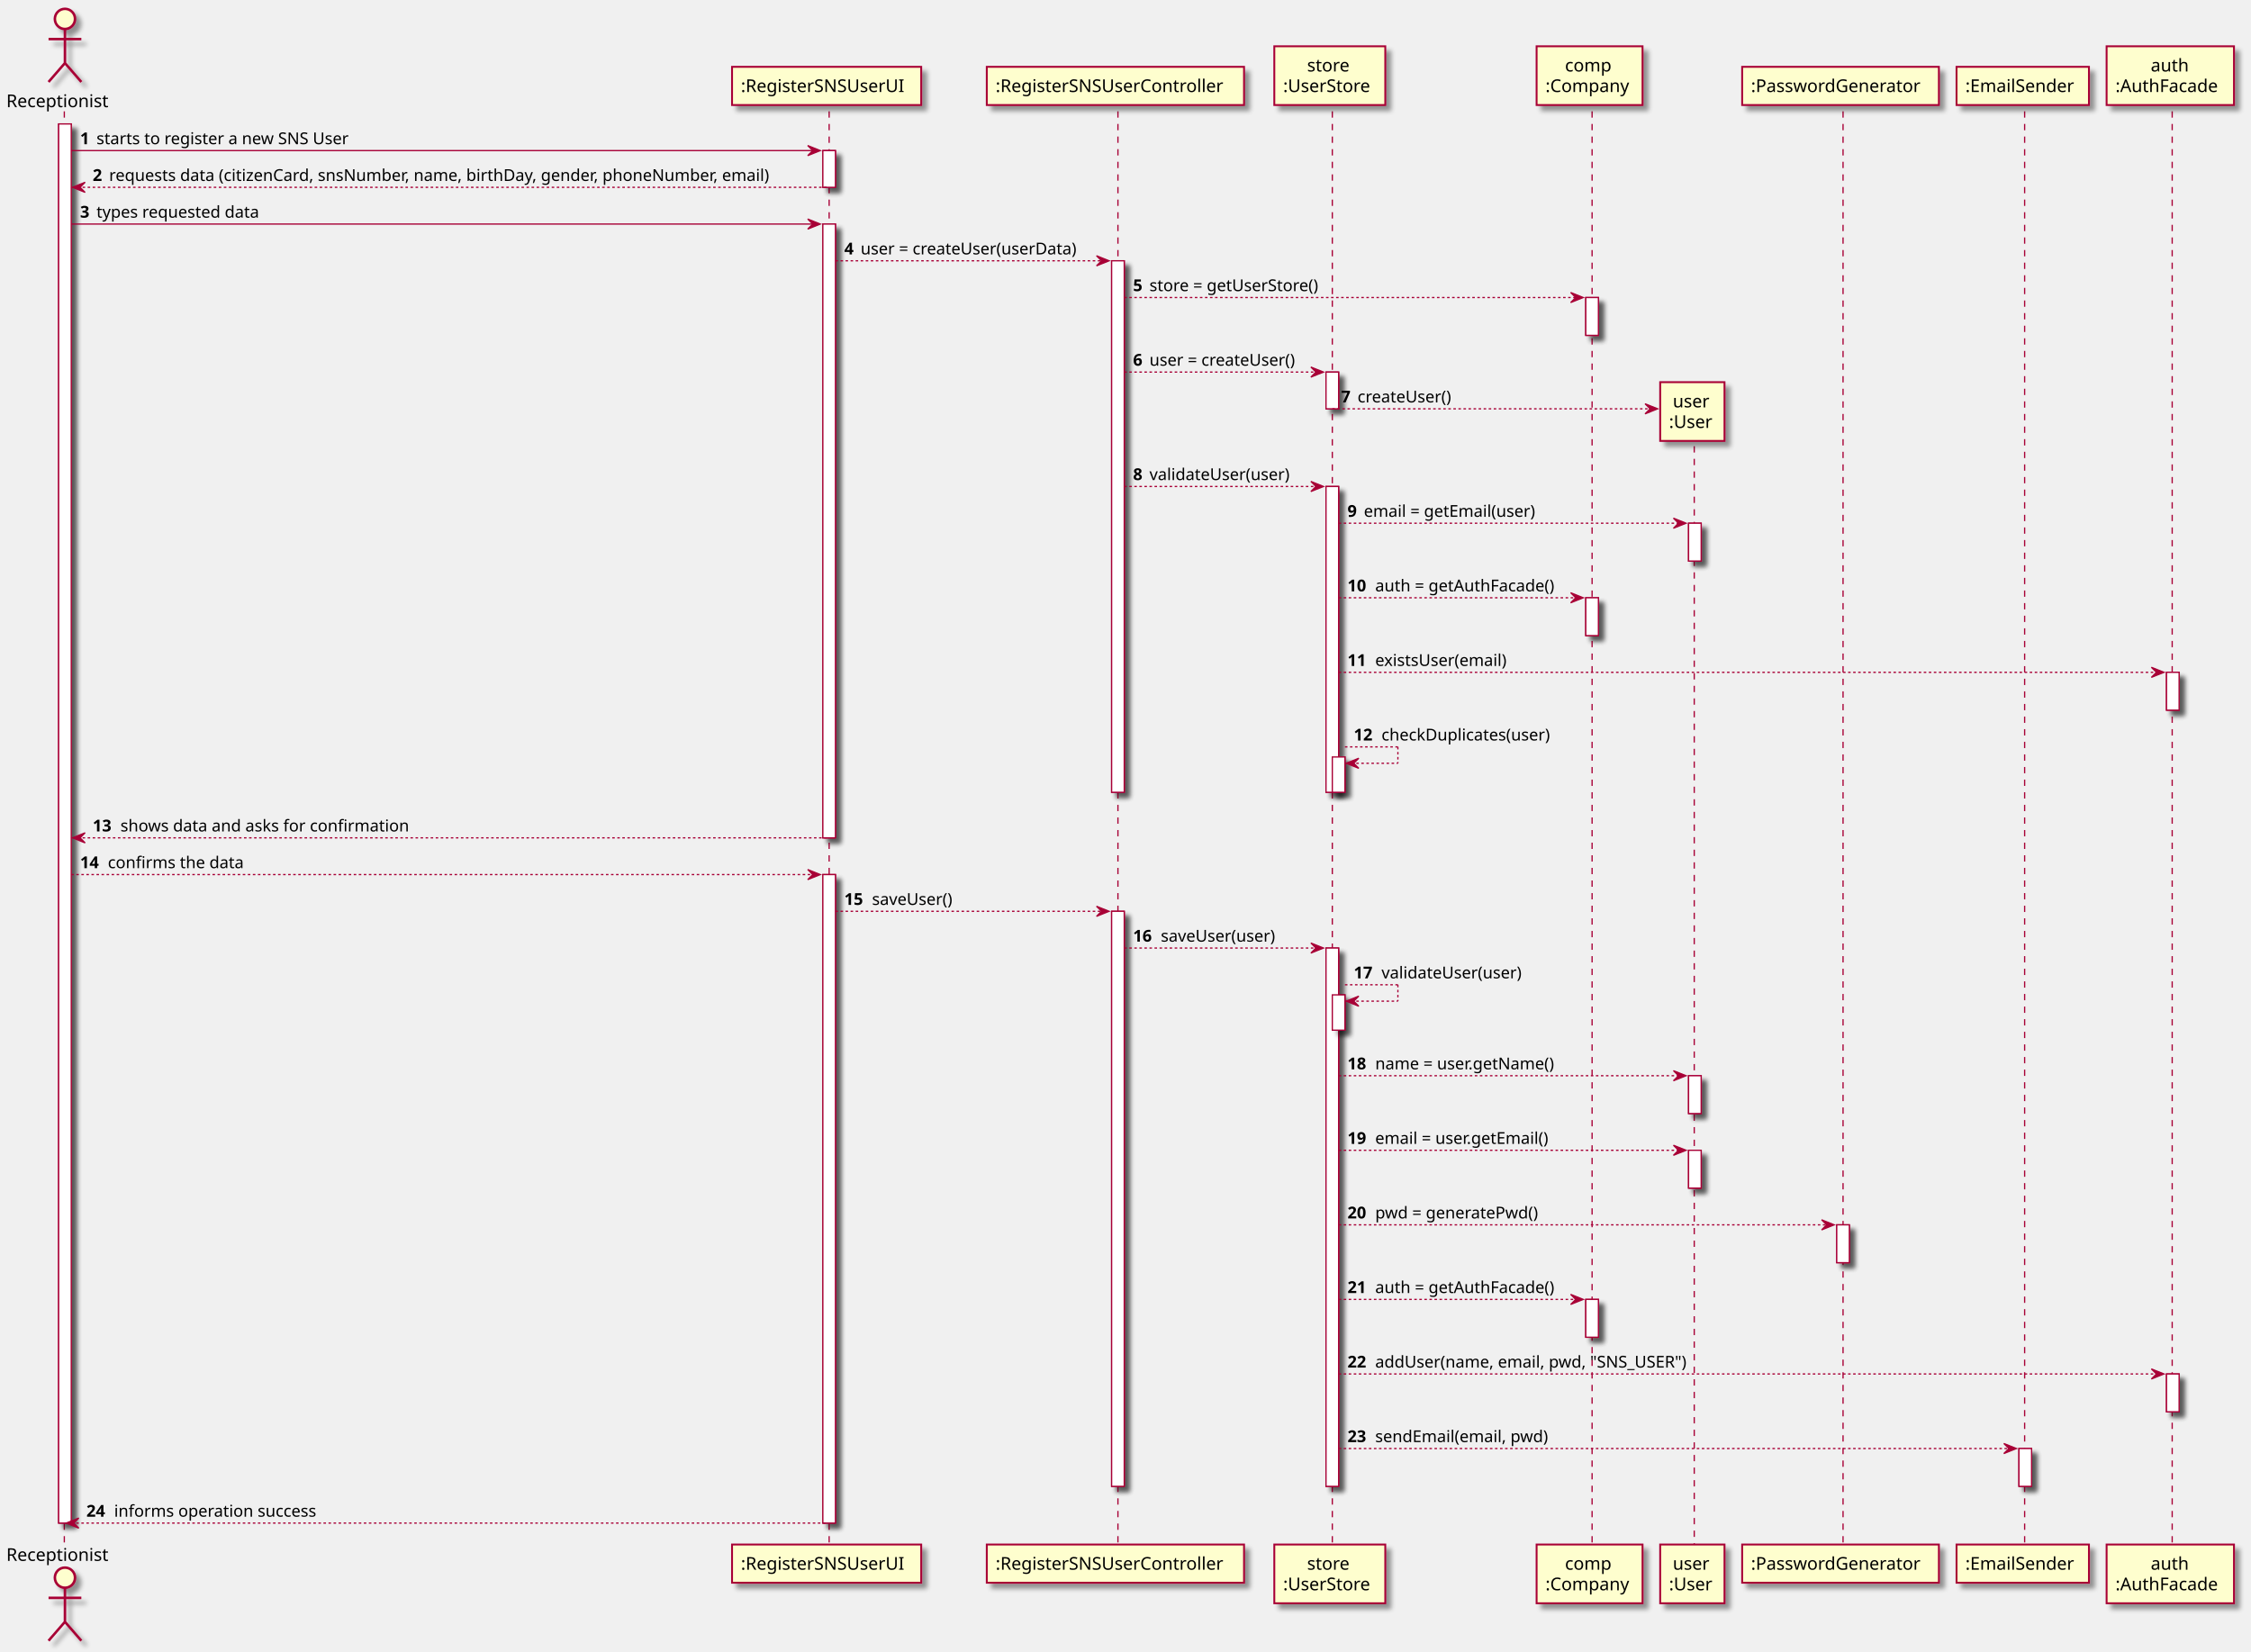
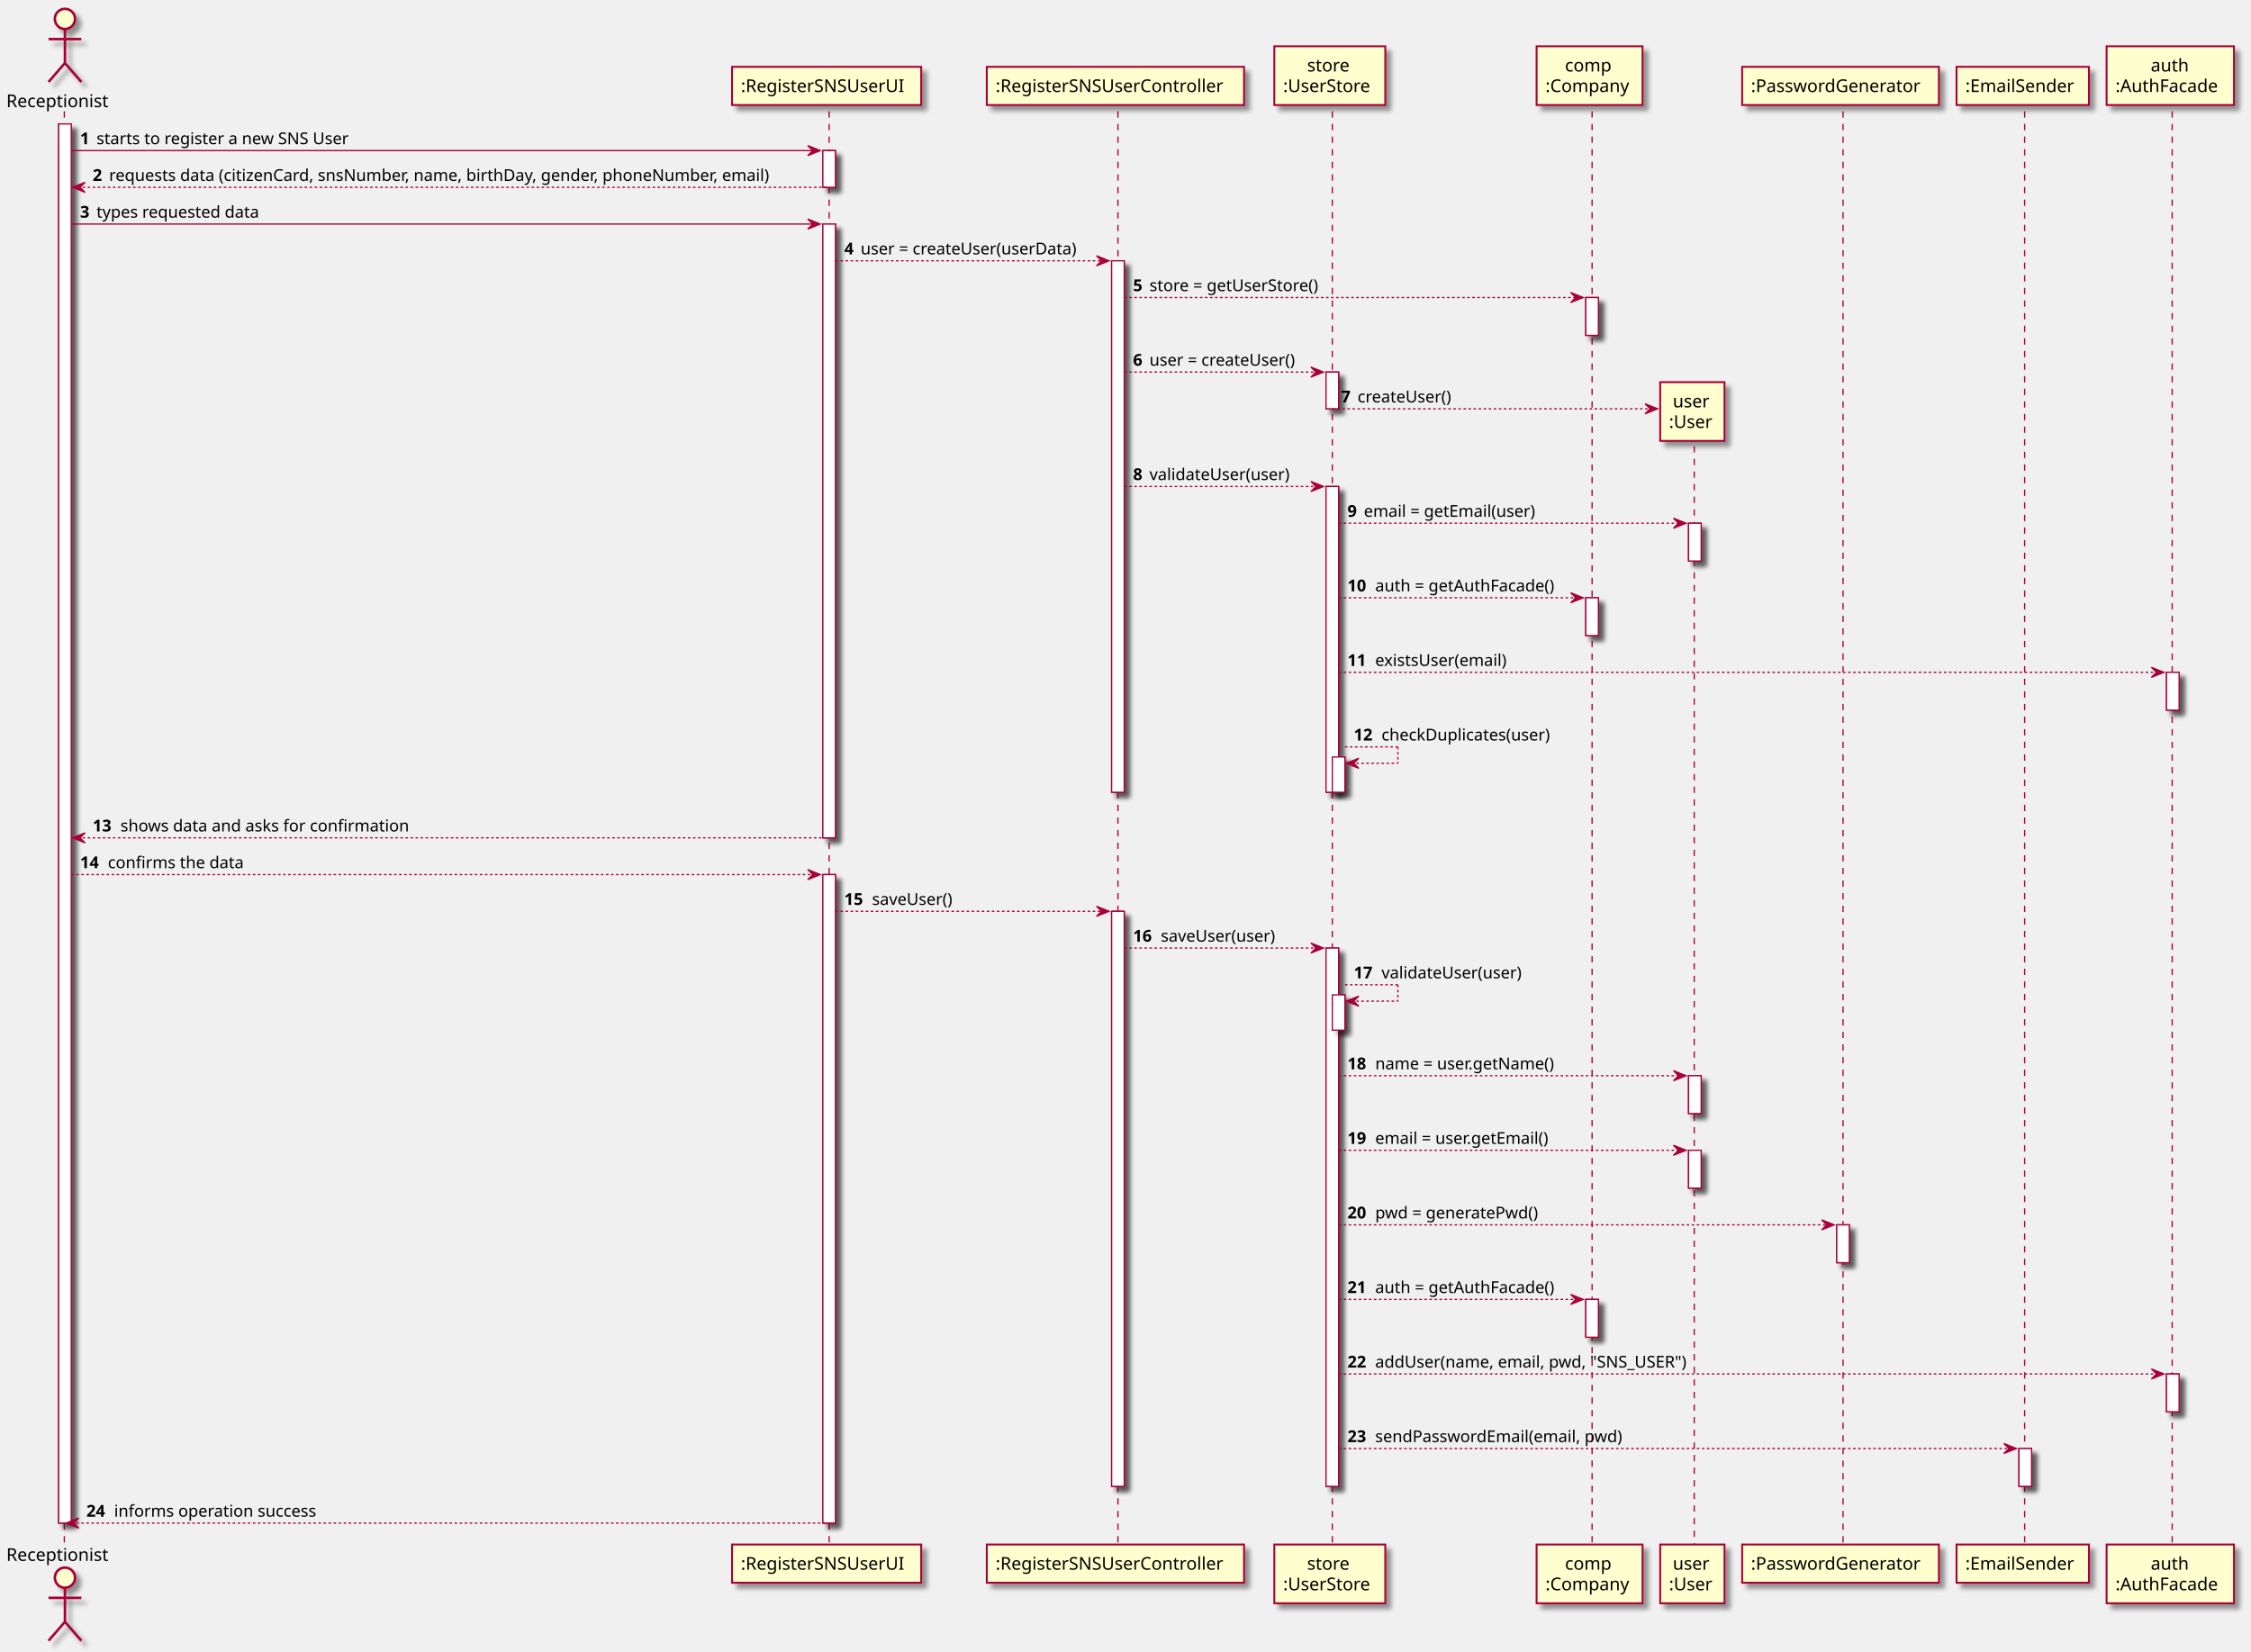
<svg xmlns="http://www.w3.org/2000/svg" contentScriptType="application/ecmascript" contentStyleType="text/css" height="1310px" preserveAspectRatio="none" style="width:1785px;height:1310px;background:#FFFFFF;" version="1.1" viewBox="0 0 1785 1310" width="1785px" zoomAndPan="magnify">
  <defs>
-     <filter height="300%" id="fyhaasqiwu8jb" width="300%" x="-1" y="-1">
+     <filter height="300%" id="f1fxwx29yaj60i" width="300%" x="-1" y="-1">
      <feGaussianBlur result="blurOut" stdDeviation="2.0" />
      <feColorMatrix in="blurOut" result="blurOut2" type="matrix" values="0 0 0 0 0 0 0 0 0 0 0 0 0 0 0 0 0 0 .4 0" />
      <feOffset dx="4.0" dy="4.0" in="blurOut2" result="blurOut3" />
      <feBlend in="SourceGraphic" in2="blurOut3" mode="normal" />
    </filter>
  </defs>
  <g>
-     <rect fill="#FFFFFF" filter="url(#fyhaasqiwu8jb)" height="1109.648" style="stroke:#A80036;stroke-width:1.0;" width="10" x="46.5" y="98.297" />
-     <rect fill="#FFFFFF" filter="url(#fyhaasqiwu8jb)" height="29.133" style="stroke:#A80036;stroke-width:1.0;" width="10" x="652.5" y="119.43" />
-     <rect fill="#FFFFFF" filter="url(#fyhaasqiwu8jb)" height="486.789" style="stroke:#A80036;stroke-width:1.0;" width="10" x="652.5" y="177.695" />
-     <rect fill="#FFFFFF" filter="url(#fyhaasqiwu8jb)" height="514.328" style="stroke:#A80036;stroke-width:1.0;" width="10" x="652.5" y="693.617" />
-     <rect fill="#FFFFFF" filter="url(#fyhaasqiwu8jb)" height="421.523" style="stroke:#A80036;stroke-width:1.0;" width="10" x="881.5" y="206.828" />
-     <rect fill="#FFFFFF" filter="url(#fyhaasqiwu8jb)" height="456.062" style="stroke:#A80036;stroke-width:1.0;" width="10" x="881.5" y="722.75" />
-     <rect fill="#FFFFFF" filter="url(#fyhaasqiwu8jb)" height="29.133" style="stroke:#A80036;stroke-width:1.0;" width="10" x="1051.5" y="295.094" />
-     <rect fill="#FFFFFF" filter="url(#fyhaasqiwu8jb)" height="242.531" style="stroke:#A80036;stroke-width:1.0;" width="10" x="1051.5" y="385.82" />
-     <rect fill="#FFFFFF" filter="url(#fyhaasqiwu8jb)" height="28" style="stroke:#A80036;stroke-width:1.0;" width="10" x="1056.5" y="600.352" />
-     <rect fill="#FFFFFF" filter="url(#fyhaasqiwu8jb)" height="426.93" style="stroke:#A80036;stroke-width:1.0;" width="10" x="1051.5" y="751.883" />
-     <rect fill="#FFFFFF" filter="url(#fyhaasqiwu8jb)" height="28" style="stroke:#A80036;stroke-width:1.0;" width="10" x="1056.5" y="789.016" />
-     <rect fill="#FFFFFF" filter="url(#fyhaasqiwu8jb)" height="30" style="stroke:#A80036;stroke-width:1.0;" width="10" x="1257.5" y="235.961" />
-     <rect fill="#FFFFFF" filter="url(#fyhaasqiwu8jb)" height="30" style="stroke:#A80036;stroke-width:1.0;" width="10" x="1257.5" y="474.086" />
-     <rect fill="#FFFFFF" filter="url(#fyhaasqiwu8jb)" height="30" style="stroke:#A80036;stroke-width:1.0;" width="10" x="1257.5" y="1030.547" />
-     <rect fill="#FFFFFF" filter="url(#fyhaasqiwu8jb)" height="30" style="stroke:#A80036;stroke-width:1.0;" width="10" x="1339" y="414.953" />
-     <rect fill="#FFFFFF" filter="url(#fyhaasqiwu8jb)" height="30" style="stroke:#A80036;stroke-width:1.0;" width="10" x="1339" y="853.148" />
-     <rect fill="#FFFFFF" filter="url(#fyhaasqiwu8jb)" height="30" style="stroke:#A80036;stroke-width:1.0;" width="10" x="1339" y="912.281" />
-     <rect fill="#FFFFFF" filter="url(#fyhaasqiwu8jb)" height="30" style="stroke:#A80036;stroke-width:1.0;" width="10" x="1456.5" y="971.414" />
-     <rect fill="#FFFFFF" filter="url(#fyhaasqiwu8jb)" height="30" style="stroke:#A80036;stroke-width:1.0;" width="10" x="1601" y="1148.812" />
-     <rect fill="#FFFFFF" filter="url(#fyhaasqiwu8jb)" height="30" style="stroke:#A80036;stroke-width:1.0;" width="10" x="1718" y="533.219" />
-     <rect fill="#FFFFFF" filter="url(#fyhaasqiwu8jb)" height="30" style="stroke:#A80036;stroke-width:1.0;" width="10" x="1718" y="1089.68" />
+     <rect fill="#FFFFFF" filter="url(#f1fxwx29yaj60i)" height="1109.648" style="stroke:#A80036;stroke-width:1.0;" width="10" x="46.5" y="98.297" />
+     <rect fill="#FFFFFF" filter="url(#f1fxwx29yaj60i)" height="29.133" style="stroke:#A80036;stroke-width:1.0;" width="10" x="652.5" y="119.43" />
+     <rect fill="#FFFFFF" filter="url(#f1fxwx29yaj60i)" height="486.789" style="stroke:#A80036;stroke-width:1.0;" width="10" x="652.5" y="177.695" />
+     <rect fill="#FFFFFF" filter="url(#f1fxwx29yaj60i)" height="514.328" style="stroke:#A80036;stroke-width:1.0;" width="10" x="652.5" y="693.617" />
+     <rect fill="#FFFFFF" filter="url(#f1fxwx29yaj60i)" height="421.523" style="stroke:#A80036;stroke-width:1.0;" width="10" x="881.5" y="206.828" />
+     <rect fill="#FFFFFF" filter="url(#f1fxwx29yaj60i)" height="456.062" style="stroke:#A80036;stroke-width:1.0;" width="10" x="881.5" y="722.75" />
+     <rect fill="#FFFFFF" filter="url(#f1fxwx29yaj60i)" height="29.133" style="stroke:#A80036;stroke-width:1.0;" width="10" x="1051.5" y="295.094" />
+     <rect fill="#FFFFFF" filter="url(#f1fxwx29yaj60i)" height="242.531" style="stroke:#A80036;stroke-width:1.0;" width="10" x="1051.5" y="385.82" />
+     <rect fill="#FFFFFF" filter="url(#f1fxwx29yaj60i)" height="28" style="stroke:#A80036;stroke-width:1.0;" width="10" x="1056.5" y="600.352" />
+     <rect fill="#FFFFFF" filter="url(#f1fxwx29yaj60i)" height="426.93" style="stroke:#A80036;stroke-width:1.0;" width="10" x="1051.5" y="751.883" />
+     <rect fill="#FFFFFF" filter="url(#f1fxwx29yaj60i)" height="28" style="stroke:#A80036;stroke-width:1.0;" width="10" x="1056.5" y="789.016" />
+     <rect fill="#FFFFFF" filter="url(#f1fxwx29yaj60i)" height="30" style="stroke:#A80036;stroke-width:1.0;" width="10" x="1257.5" y="235.961" />
+     <rect fill="#FFFFFF" filter="url(#f1fxwx29yaj60i)" height="30" style="stroke:#A80036;stroke-width:1.0;" width="10" x="1257.5" y="474.086" />
+     <rect fill="#FFFFFF" filter="url(#f1fxwx29yaj60i)" height="30" style="stroke:#A80036;stroke-width:1.0;" width="10" x="1257.5" y="1030.547" />
+     <rect fill="#FFFFFF" filter="url(#f1fxwx29yaj60i)" height="30" style="stroke:#A80036;stroke-width:1.0;" width="10" x="1339" y="414.953" />
+     <rect fill="#FFFFFF" filter="url(#f1fxwx29yaj60i)" height="30" style="stroke:#A80036;stroke-width:1.0;" width="10" x="1339" y="853.148" />
+     <rect fill="#FFFFFF" filter="url(#f1fxwx29yaj60i)" height="30" style="stroke:#A80036;stroke-width:1.0;" width="10" x="1339" y="912.281" />
+     <rect fill="#FFFFFF" filter="url(#f1fxwx29yaj60i)" height="30" style="stroke:#A80036;stroke-width:1.0;" width="10" x="1456.5" y="971.414" />
+     <rect fill="#FFFFFF" filter="url(#f1fxwx29yaj60i)" height="30" style="stroke:#A80036;stroke-width:1.0;" width="10" x="1601" y="1148.812" />
+     <rect fill="#FFFFFF" filter="url(#f1fxwx29yaj60i)" height="30" style="stroke:#A80036;stroke-width:1.0;" width="10" x="1718" y="533.219" />
+     <rect fill="#FFFFFF" filter="url(#f1fxwx29yaj60i)" height="30" style="stroke:#A80036;stroke-width:1.0;" width="10" x="1718" y="1089.68" />
    <line style="stroke:#A80036;stroke-width:1.0;stroke-dasharray:5.0,5.0;" x1="51" x2="51" y1="88.297" y2="1225.945" />
    <line style="stroke:#A80036;stroke-width:1.0;stroke-dasharray:5.0,5.0;" x1="657.5" x2="657.5" y1="88.297" y2="1225.945" />
    <line style="stroke:#A80036;stroke-width:1.0;stroke-dasharray:5.0,5.0;" x1="886.5" x2="886.5" y1="88.297" y2="1225.945" />
    <line style="stroke:#A80036;stroke-width:1.0;stroke-dasharray:5.0,5.0;" x1="1056.5" x2="1056.5" y1="88.297" y2="1225.945" />
    <line style="stroke:#A80036;stroke-width:1.0;stroke-dasharray:5.0,5.0;" x1="1262.5" x2="1262.5" y1="88.297" y2="1225.945" />
    <line style="stroke:#A80036;stroke-width:1.0;stroke-dasharray:5.0,5.0;" x1="1343.5" x2="1343.5" y1="343.891" y2="1225.945" />
    <line style="stroke:#A80036;stroke-width:1.0;stroke-dasharray:5.0,5.0;" x1="1461.5" x2="1461.5" y1="88.297" y2="1225.945" />
    <line style="stroke:#A80036;stroke-width:1.0;stroke-dasharray:5.0,5.0;" x1="1605.5" x2="1605.5" y1="88.297" y2="1225.945" />
    <line style="stroke:#A80036;stroke-width:1.0;stroke-dasharray:5.0,5.0;" x1="1722.5" x2="1722.5" y1="88.297" y2="1225.945" />
    <text fill="#000000" font-family="sans-serif" font-size="14" lengthAdjust="spacing" textLength="87" x="5" y="84.995">Receptionist</text>
-     <ellipse cx="51.5" cy="15" fill="#FEFECE" filter="url(#fyhaasqiwu8jb)" rx="8" ry="8" style="stroke:#A80036;stroke-width:2.0;" />
-     <path d="M51.5,23 L51.5,50 M38.5,31 L64.5,31 M51.5,50 L38.5,65 M51.5,50 L64.5,65 " fill="none" filter="url(#fyhaasqiwu8jb)" style="stroke:#A80036;stroke-width:2.0;" />
+     <ellipse cx="51.5" cy="15" fill="#FEFECE" filter="url(#f1fxwx29yaj60i)" rx="8" ry="8" style="stroke:#A80036;stroke-width:2.0;" />
+     <path d="M51.5,23 L51.5,50 M38.5,31 L64.5,31 M51.5,50 L38.5,65 M51.5,50 L64.5,65 " fill="none" filter="url(#f1fxwx29yaj60i)" style="stroke:#A80036;stroke-width:2.0;" />
    <text fill="#000000" font-family="sans-serif" font-size="14" lengthAdjust="spacing" textLength="87" x="5" y="1237.94">Receptionist</text>
-     <ellipse cx="51.5" cy="1251.242" fill="#FEFECE" filter="url(#fyhaasqiwu8jb)" rx="8" ry="8" style="stroke:#A80036;stroke-width:2.0;" />
-     <path d="M51.5,1259.242 L51.5,1286.242 M38.5,1267.242 L64.5,1267.242 M51.5,1286.242 L38.5,1301.242 M51.5,1286.242 L64.5,1301.242 " fill="none" filter="url(#fyhaasqiwu8jb)" style="stroke:#A80036;stroke-width:2.0;" />
-     <rect fill="#FEFECE" filter="url(#fyhaasqiwu8jb)" height="30.297" style="stroke:#A80036;stroke-width:1.5;" width="150" x="580.5" y="53" />
+     <ellipse cx="51.5" cy="1251.242" fill="#FEFECE" filter="url(#f1fxwx29yaj60i)" rx="8" ry="8" style="stroke:#A80036;stroke-width:2.0;" />
+     <path d="M51.5,1259.242 L51.5,1286.242 M38.5,1267.242 L64.5,1267.242 M51.5,1286.242 L38.5,1301.242 M51.5,1286.242 L64.5,1301.242 " fill="none" filter="url(#f1fxwx29yaj60i)" style="stroke:#A80036;stroke-width:2.0;" />
+     <rect fill="#FEFECE" filter="url(#f1fxwx29yaj60i)" height="30.297" style="stroke:#A80036;stroke-width:1.5;" width="150" x="580.5" y="53" />
    <text fill="#000000" font-family="sans-serif" font-size="14" lengthAdjust="spacing" textLength="136" x="587.5" y="72.995">:RegisterSNSUserUI</text>
-     <rect fill="#FEFECE" filter="url(#fyhaasqiwu8jb)" height="30.297" style="stroke:#A80036;stroke-width:1.5;" width="150" x="580.5" y="1224.945" />
+     <rect fill="#FEFECE" filter="url(#f1fxwx29yaj60i)" height="30.297" style="stroke:#A80036;stroke-width:1.5;" width="150" x="580.5" y="1224.945" />
    <text fill="#000000" font-family="sans-serif" font-size="14" lengthAdjust="spacing" textLength="136" x="587.5" y="1244.94">:RegisterSNSUserUI</text>
-     <rect fill="#FEFECE" filter="url(#fyhaasqiwu8jb)" height="30.297" style="stroke:#A80036;stroke-width:1.5;" width="204" x="782.5" y="53" />
+     <rect fill="#FEFECE" filter="url(#f1fxwx29yaj60i)" height="30.297" style="stroke:#A80036;stroke-width:1.5;" width="204" x="782.5" y="53" />
    <text fill="#000000" font-family="sans-serif" font-size="14" lengthAdjust="spacing" textLength="190" x="789.5" y="72.995">:RegisterSNSUserController</text>
-     <rect fill="#FEFECE" filter="url(#fyhaasqiwu8jb)" height="30.297" style="stroke:#A80036;stroke-width:1.5;" width="204" x="782.5" y="1224.945" />
+     <rect fill="#FEFECE" filter="url(#f1fxwx29yaj60i)" height="30.297" style="stroke:#A80036;stroke-width:1.5;" width="204" x="782.5" y="1224.945" />
    <text fill="#000000" font-family="sans-serif" font-size="14" lengthAdjust="spacing" textLength="190" x="789.5" y="1244.94">:RegisterSNSUserController</text>
-     <rect fill="#FEFECE" filter="url(#fyhaasqiwu8jb)" height="46.594" style="stroke:#A80036;stroke-width:1.5;" width="88" x="1010.5" y="36.703" />
+     <rect fill="#FEFECE" filter="url(#f1fxwx29yaj60i)" height="46.594" style="stroke:#A80036;stroke-width:1.5;" width="88" x="1010.5" y="36.703" />
    <text fill="#000000" font-family="sans-serif" font-size="14" lengthAdjust="spacing" textLength="36" x="1036.5" y="56.698">store</text>
    <text fill="#000000" font-family="sans-serif" font-size="14" lengthAdjust="spacing" textLength="74" x="1017.5" y="72.995">:UserStore</text>
-     <rect fill="#FEFECE" filter="url(#fyhaasqiwu8jb)" height="46.594" style="stroke:#A80036;stroke-width:1.5;" width="88" x="1010.5" y="1224.945" />
+     <rect fill="#FEFECE" filter="url(#f1fxwx29yaj60i)" height="46.594" style="stroke:#A80036;stroke-width:1.5;" width="88" x="1010.5" y="1224.945" />
    <text fill="#000000" font-family="sans-serif" font-size="14" lengthAdjust="spacing" textLength="36" x="1036.5" y="1244.94">store</text>
    <text fill="#000000" font-family="sans-serif" font-size="14" lengthAdjust="spacing" textLength="74" x="1017.5" y="1261.237">:UserStore</text>
-     <rect fill="#FEFECE" filter="url(#fyhaasqiwu8jb)" height="46.594" style="stroke:#A80036;stroke-width:1.5;" width="84" x="1218.5" y="36.703" />
+     <rect fill="#FEFECE" filter="url(#f1fxwx29yaj60i)" height="46.594" style="stroke:#A80036;stroke-width:1.5;" width="84" x="1218.5" y="36.703" />
    <text fill="#000000" font-family="sans-serif" font-size="14" lengthAdjust="spacing" textLength="39" x="1241" y="56.698">comp</text>
    <text fill="#000000" font-family="sans-serif" font-size="14" lengthAdjust="spacing" textLength="70" x="1225.5" y="72.995">:Company</text>
-     <rect fill="#FEFECE" filter="url(#fyhaasqiwu8jb)" height="46.594" style="stroke:#A80036;stroke-width:1.5;" width="84" x="1218.5" y="1224.945" />
+     <rect fill="#FEFECE" filter="url(#f1fxwx29yaj60i)" height="46.594" style="stroke:#A80036;stroke-width:1.5;" width="84" x="1218.5" y="1224.945" />
    <text fill="#000000" font-family="sans-serif" font-size="14" lengthAdjust="spacing" textLength="39" x="1241" y="1244.94">comp</text>
    <text fill="#000000" font-family="sans-serif" font-size="14" lengthAdjust="spacing" textLength="70" x="1225.5" y="1261.237">:Company</text>
-     <rect fill="#FEFECE" filter="url(#fyhaasqiwu8jb)" height="46.594" style="stroke:#A80036;stroke-width:1.5;" width="51" x="1316.5" y="1224.945" />
+     <rect fill="#FEFECE" filter="url(#f1fxwx29yaj60i)" height="46.594" style="stroke:#A80036;stroke-width:1.5;" width="51" x="1316.5" y="1224.945" />
    <text fill="#000000" font-family="sans-serif" font-size="14" lengthAdjust="spacing" textLength="31" x="1326.5" y="1244.94">user</text>
    <text fill="#000000" font-family="sans-serif" font-size="14" lengthAdjust="spacing" textLength="37" x="1323.5" y="1261.237">:User</text>
-     <rect fill="#FEFECE" filter="url(#fyhaasqiwu8jb)" height="30.297" style="stroke:#A80036;stroke-width:1.5;" width="156" x="1381.5" y="53" />
+     <rect fill="#FEFECE" filter="url(#f1fxwx29yaj60i)" height="30.297" style="stroke:#A80036;stroke-width:1.5;" width="156" x="1381.5" y="53" />
    <text fill="#000000" font-family="sans-serif" font-size="14" lengthAdjust="spacing" textLength="142" x="1388.5" y="72.995">:PasswordGenerator</text>
-     <rect fill="#FEFECE" filter="url(#fyhaasqiwu8jb)" height="30.297" style="stroke:#A80036;stroke-width:1.5;" width="156" x="1381.5" y="1224.945" />
+     <rect fill="#FEFECE" filter="url(#f1fxwx29yaj60i)" height="30.297" style="stroke:#A80036;stroke-width:1.5;" width="156" x="1381.5" y="1224.945" />
    <text fill="#000000" font-family="sans-serif" font-size="14" lengthAdjust="spacing" textLength="142" x="1388.5" y="1244.94">:PasswordGenerator</text>
-     <rect fill="#FEFECE" filter="url(#fyhaasqiwu8jb)" height="30.297" style="stroke:#A80036;stroke-width:1.5;" width="105" x="1551.5" y="53" />
+     <rect fill="#FEFECE" filter="url(#f1fxwx29yaj60i)" height="30.297" style="stroke:#A80036;stroke-width:1.5;" width="105" x="1551.5" y="53" />
    <text fill="#000000" font-family="sans-serif" font-size="14" lengthAdjust="spacing" textLength="91" x="1558.5" y="72.995">:EmailSender</text>
-     <rect fill="#FEFECE" filter="url(#fyhaasqiwu8jb)" height="30.297" style="stroke:#A80036;stroke-width:1.5;" width="105" x="1551.5" y="1224.945" />
+     <rect fill="#FEFECE" filter="url(#f1fxwx29yaj60i)" height="30.297" style="stroke:#A80036;stroke-width:1.5;" width="105" x="1551.5" y="1224.945" />
    <text fill="#000000" font-family="sans-serif" font-size="14" lengthAdjust="spacing" textLength="91" x="1558.5" y="1244.94">:EmailSender</text>
-     <rect fill="#FEFECE" filter="url(#fyhaasqiwu8jb)" height="46.594" style="stroke:#A80036;stroke-width:1.5;" width="101" x="1670.5" y="36.703" />
+     <rect fill="#FEFECE" filter="url(#f1fxwx29yaj60i)" height="46.594" style="stroke:#A80036;stroke-width:1.5;" width="101" x="1670.5" y="36.703" />
    <text fill="#000000" font-family="sans-serif" font-size="14" lengthAdjust="spacing" textLength="31" x="1705.5" y="56.698">auth</text>
    <text fill="#000000" font-family="sans-serif" font-size="14" lengthAdjust="spacing" textLength="87" x="1677.5" y="72.995">:AuthFacade</text>
-     <rect fill="#FEFECE" filter="url(#fyhaasqiwu8jb)" height="46.594" style="stroke:#A80036;stroke-width:1.5;" width="101" x="1670.5" y="1224.945" />
+     <rect fill="#FEFECE" filter="url(#f1fxwx29yaj60i)" height="46.594" style="stroke:#A80036;stroke-width:1.5;" width="101" x="1670.5" y="1224.945" />
    <text fill="#000000" font-family="sans-serif" font-size="14" lengthAdjust="spacing" textLength="31" x="1705.5" y="1244.94">auth</text>
    <text fill="#000000" font-family="sans-serif" font-size="14" lengthAdjust="spacing" textLength="87" x="1677.5" y="1261.237">:AuthFacade</text>
-     <rect fill="#FFFFFF" filter="url(#fyhaasqiwu8jb)" height="1109.648" style="stroke:#A80036;stroke-width:1.0;" width="10" x="46.5" y="98.297" />
-     <rect fill="#FFFFFF" filter="url(#fyhaasqiwu8jb)" height="29.133" style="stroke:#A80036;stroke-width:1.0;" width="10" x="652.5" y="119.43" />
-     <rect fill="#FFFFFF" filter="url(#fyhaasqiwu8jb)" height="486.789" style="stroke:#A80036;stroke-width:1.0;" width="10" x="652.5" y="177.695" />
-     <rect fill="#FFFFFF" filter="url(#fyhaasqiwu8jb)" height="514.328" style="stroke:#A80036;stroke-width:1.0;" width="10" x="652.5" y="693.617" />
-     <rect fill="#FFFFFF" filter="url(#fyhaasqiwu8jb)" height="421.523" style="stroke:#A80036;stroke-width:1.0;" width="10" x="881.5" y="206.828" />
-     <rect fill="#FFFFFF" filter="url(#fyhaasqiwu8jb)" height="456.062" style="stroke:#A80036;stroke-width:1.0;" width="10" x="881.5" y="722.75" />
-     <rect fill="#FFFFFF" filter="url(#fyhaasqiwu8jb)" height="29.133" style="stroke:#A80036;stroke-width:1.0;" width="10" x="1051.5" y="295.094" />
-     <rect fill="#FFFFFF" filter="url(#fyhaasqiwu8jb)" height="242.531" style="stroke:#A80036;stroke-width:1.0;" width="10" x="1051.5" y="385.82" />
-     <rect fill="#FFFFFF" filter="url(#fyhaasqiwu8jb)" height="28" style="stroke:#A80036;stroke-width:1.0;" width="10" x="1056.5" y="600.352" />
-     <rect fill="#FFFFFF" filter="url(#fyhaasqiwu8jb)" height="426.93" style="stroke:#A80036;stroke-width:1.0;" width="10" x="1051.5" y="751.883" />
-     <rect fill="#FFFFFF" filter="url(#fyhaasqiwu8jb)" height="28" style="stroke:#A80036;stroke-width:1.0;" width="10" x="1056.5" y="789.016" />
-     <rect fill="#FFFFFF" filter="url(#fyhaasqiwu8jb)" height="30" style="stroke:#A80036;stroke-width:1.0;" width="10" x="1257.5" y="235.961" />
-     <rect fill="#FFFFFF" filter="url(#fyhaasqiwu8jb)" height="30" style="stroke:#A80036;stroke-width:1.0;" width="10" x="1257.5" y="474.086" />
-     <rect fill="#FFFFFF" filter="url(#fyhaasqiwu8jb)" height="30" style="stroke:#A80036;stroke-width:1.0;" width="10" x="1257.5" y="1030.547" />
-     <rect fill="#FFFFFF" filter="url(#fyhaasqiwu8jb)" height="30" style="stroke:#A80036;stroke-width:1.0;" width="10" x="1339" y="414.953" />
-     <rect fill="#FFFFFF" filter="url(#fyhaasqiwu8jb)" height="30" style="stroke:#A80036;stroke-width:1.0;" width="10" x="1339" y="853.148" />
-     <rect fill="#FFFFFF" filter="url(#fyhaasqiwu8jb)" height="30" style="stroke:#A80036;stroke-width:1.0;" width="10" x="1339" y="912.281" />
-     <rect fill="#FFFFFF" filter="url(#fyhaasqiwu8jb)" height="30" style="stroke:#A80036;stroke-width:1.0;" width="10" x="1456.5" y="971.414" />
-     <rect fill="#FFFFFF" filter="url(#fyhaasqiwu8jb)" height="30" style="stroke:#A80036;stroke-width:1.0;" width="10" x="1601" y="1148.812" />
-     <rect fill="#FFFFFF" filter="url(#fyhaasqiwu8jb)" height="30" style="stroke:#A80036;stroke-width:1.0;" width="10" x="1718" y="533.219" />
-     <rect fill="#FFFFFF" filter="url(#fyhaasqiwu8jb)" height="30" style="stroke:#A80036;stroke-width:1.0;" width="10" x="1718" y="1089.68" />
+     <rect fill="#FFFFFF" filter="url(#f1fxwx29yaj60i)" height="1109.648" style="stroke:#A80036;stroke-width:1.0;" width="10" x="46.5" y="98.297" />
+     <rect fill="#FFFFFF" filter="url(#f1fxwx29yaj60i)" height="29.133" style="stroke:#A80036;stroke-width:1.0;" width="10" x="652.5" y="119.43" />
+     <rect fill="#FFFFFF" filter="url(#f1fxwx29yaj60i)" height="486.789" style="stroke:#A80036;stroke-width:1.0;" width="10" x="652.5" y="177.695" />
+     <rect fill="#FFFFFF" filter="url(#f1fxwx29yaj60i)" height="514.328" style="stroke:#A80036;stroke-width:1.0;" width="10" x="652.5" y="693.617" />
+     <rect fill="#FFFFFF" filter="url(#f1fxwx29yaj60i)" height="421.523" style="stroke:#A80036;stroke-width:1.0;" width="10" x="881.5" y="206.828" />
+     <rect fill="#FFFFFF" filter="url(#f1fxwx29yaj60i)" height="456.062" style="stroke:#A80036;stroke-width:1.0;" width="10" x="881.5" y="722.75" />
+     <rect fill="#FFFFFF" filter="url(#f1fxwx29yaj60i)" height="29.133" style="stroke:#A80036;stroke-width:1.0;" width="10" x="1051.5" y="295.094" />
+     <rect fill="#FFFFFF" filter="url(#f1fxwx29yaj60i)" height="242.531" style="stroke:#A80036;stroke-width:1.0;" width="10" x="1051.5" y="385.82" />
+     <rect fill="#FFFFFF" filter="url(#f1fxwx29yaj60i)" height="28" style="stroke:#A80036;stroke-width:1.0;" width="10" x="1056.5" y="600.352" />
+     <rect fill="#FFFFFF" filter="url(#f1fxwx29yaj60i)" height="426.93" style="stroke:#A80036;stroke-width:1.0;" width="10" x="1051.5" y="751.883" />
+     <rect fill="#FFFFFF" filter="url(#f1fxwx29yaj60i)" height="28" style="stroke:#A80036;stroke-width:1.0;" width="10" x="1056.5" y="789.016" />
+     <rect fill="#FFFFFF" filter="url(#f1fxwx29yaj60i)" height="30" style="stroke:#A80036;stroke-width:1.0;" width="10" x="1257.5" y="235.961" />
+     <rect fill="#FFFFFF" filter="url(#f1fxwx29yaj60i)" height="30" style="stroke:#A80036;stroke-width:1.0;" width="10" x="1257.5" y="474.086" />
+     <rect fill="#FFFFFF" filter="url(#f1fxwx29yaj60i)" height="30" style="stroke:#A80036;stroke-width:1.0;" width="10" x="1257.5" y="1030.547" />
+     <rect fill="#FFFFFF" filter="url(#f1fxwx29yaj60i)" height="30" style="stroke:#A80036;stroke-width:1.0;" width="10" x="1339" y="414.953" />
+     <rect fill="#FFFFFF" filter="url(#f1fxwx29yaj60i)" height="30" style="stroke:#A80036;stroke-width:1.0;" width="10" x="1339" y="853.148" />
+     <rect fill="#FFFFFF" filter="url(#f1fxwx29yaj60i)" height="30" style="stroke:#A80036;stroke-width:1.0;" width="10" x="1339" y="912.281" />
+     <rect fill="#FFFFFF" filter="url(#f1fxwx29yaj60i)" height="30" style="stroke:#A80036;stroke-width:1.0;" width="10" x="1456.5" y="971.414" />
+     <rect fill="#FFFFFF" filter="url(#f1fxwx29yaj60i)" height="30" style="stroke:#A80036;stroke-width:1.0;" width="10" x="1601" y="1148.812" />
+     <rect fill="#FFFFFF" filter="url(#f1fxwx29yaj60i)" height="30" style="stroke:#A80036;stroke-width:1.0;" width="10" x="1718" y="533.219" />
+     <rect fill="#FFFFFF" filter="url(#f1fxwx29yaj60i)" height="30" style="stroke:#A80036;stroke-width:1.0;" width="10" x="1718" y="1089.68" />
    <polygon fill="#A80036" points="640.5,115.43,650.5,119.43,640.5,123.43,644.5,119.43" style="stroke:#A80036;stroke-width:1.0;" />
    <line style="stroke:#A80036;stroke-width:1.0;" x1="56.5" x2="646.5" y1="119.43" y2="119.43" />
    <text fill="#000000" font-family="sans-serif" font-size="13" font-weight="bold" lengthAdjust="spacing" textLength="9" x="63.5" y="114.364">1</text>
    <text fill="#000000" font-family="sans-serif" font-size="13" lengthAdjust="spacing" textLength="214" x="76.5" y="114.364">starts to register a new SNS User</text>
    <polygon fill="#A80036" points="67.5,144.562,57.5,148.562,67.5,152.562,63.5,148.562" style="stroke:#A80036;stroke-width:1.0;" />
    <line style="stroke:#A80036;stroke-width:1.0;stroke-dasharray:2.0,2.0;" x1="61.5" x2="656.5" y1="148.562" y2="148.562" />
    <text fill="#000000" font-family="sans-serif" font-size="13" font-weight="bold" lengthAdjust="spacing" textLength="9" x="73.5" y="143.497">2</text>
    <text fill="#000000" font-family="sans-serif" font-size="13" lengthAdjust="spacing" textLength="559" x="86.5" y="143.497">requests data (citizenCard, snsNumber, name, birthDay, gender, phoneNumber, email)</text>
    <polygon fill="#A80036" points="640.5,173.695,650.5,177.695,640.5,181.695,644.5,177.695" style="stroke:#A80036;stroke-width:1.0;" />
    <line style="stroke:#A80036;stroke-width:1.0;" x1="56.5" x2="646.5" y1="177.695" y2="177.695" />
    <text fill="#000000" font-family="sans-serif" font-size="13" font-weight="bold" lengthAdjust="spacing" textLength="9" x="63.5" y="172.629">3</text>
    <text fill="#000000" font-family="sans-serif" font-size="13" lengthAdjust="spacing" textLength="137" x="76.5" y="172.629">types requested data</text>
    <polygon fill="#A80036" points="869.5,202.828,879.5,206.828,869.5,210.828,873.5,206.828" style="stroke:#A80036;stroke-width:1.0;" />
    <line style="stroke:#A80036;stroke-width:1.0;stroke-dasharray:2.0,2.0;" x1="662.5" x2="875.5" y1="206.828" y2="206.828" />
    <text fill="#000000" font-family="sans-serif" font-size="13" font-weight="bold" lengthAdjust="spacing" textLength="9" x="669.5" y="201.762">4</text>
    <text fill="#000000" font-family="sans-serif" font-size="13" lengthAdjust="spacing" textLength="187" x="682.5" y="201.762">user = createUser(userData)</text>
    <polygon fill="#A80036" points="1245.5,231.961,1255.5,235.961,1245.5,239.961,1249.5,235.961" style="stroke:#A80036;stroke-width:1.0;" />
    <line style="stroke:#A80036;stroke-width:1.0;stroke-dasharray:2.0,2.0;" x1="891.5" x2="1251.5" y1="235.961" y2="235.961" />
    <text fill="#000000" font-family="sans-serif" font-size="13" font-weight="bold" lengthAdjust="spacing" textLength="9" x="898.5" y="230.895">5</text>
    <text fill="#000000" font-family="sans-serif" font-size="13" lengthAdjust="spacing" textLength="148" x="911.5" y="230.895">store = getUserStore()</text>
    <polygon fill="#A80036" points="1039.5,291.094,1049.5,295.094,1039.5,299.094,1043.5,295.094" style="stroke:#A80036;stroke-width:1.0;" />
    <line style="stroke:#A80036;stroke-width:1.0;stroke-dasharray:2.0,2.0;" x1="891.5" x2="1045.5" y1="295.094" y2="295.094" />
    <text fill="#000000" font-family="sans-serif" font-size="13" font-weight="bold" lengthAdjust="spacing" textLength="9" x="898.5" y="290.028">6</text>
    <text fill="#000000" font-family="sans-serif" font-size="13" lengthAdjust="spacing" textLength="128" x="911.5" y="290.028">user = createUser()</text>
    <polygon fill="#A80036" points="1304.5,320.227,1314.5,324.227,1304.5,328.227,1308.5,324.227" style="stroke:#A80036;stroke-width:1.0;" />
    <line style="stroke:#A80036;stroke-width:1.0;stroke-dasharray:2.0,2.0;" x1="1056.5" x2="1310.5" y1="324.227" y2="324.227" />
    <text fill="#000000" font-family="sans-serif" font-size="13" font-weight="bold" lengthAdjust="spacing" textLength="9" x="1063.5" y="319.161">7</text>
    <text fill="#000000" font-family="sans-serif" font-size="13" lengthAdjust="spacing" textLength="81" x="1076.5" y="319.161">createUser()</text>
-     <rect fill="#FEFECE" filter="url(#fyhaasqiwu8jb)" height="46.594" style="stroke:#A80036;stroke-width:1.5;" width="51" x="1316.5" y="303.094" />
+     <rect fill="#FEFECE" filter="url(#f1fxwx29yaj60i)" height="46.594" style="stroke:#A80036;stroke-width:1.5;" width="51" x="1316.5" y="303.094" />
    <text fill="#000000" font-family="sans-serif" font-size="14" lengthAdjust="spacing" textLength="31" x="1326.5" y="323.089">user</text>
    <text fill="#000000" font-family="sans-serif" font-size="14" lengthAdjust="spacing" textLength="37" x="1323.5" y="339.386">:User</text>
    <polygon fill="#A80036" points="1039.5,381.82,1049.5,385.82,1039.5,389.82,1043.5,385.82" style="stroke:#A80036;stroke-width:1.0;" />
    <line style="stroke:#A80036;stroke-width:1.0;stroke-dasharray:2.0,2.0;" x1="891.5" x2="1045.5" y1="385.82" y2="385.82" />
    <text fill="#000000" font-family="sans-serif" font-size="13" font-weight="bold" lengthAdjust="spacing" textLength="9" x="898.5" y="380.754">8</text>
    <text fill="#000000" font-family="sans-serif" font-size="13" lengthAdjust="spacing" textLength="118" x="911.5" y="380.754">validateUser(user)</text>
    <polygon fill="#A80036" points="1327,410.953,1337,414.953,1327,418.953,1331,414.953" style="stroke:#A80036;stroke-width:1.0;" />
    <line style="stroke:#A80036;stroke-width:1.0;stroke-dasharray:2.0,2.0;" x1="1061.5" x2="1333" y1="414.953" y2="414.953" />
    <text fill="#000000" font-family="sans-serif" font-size="13" font-weight="bold" lengthAdjust="spacing" textLength="9" x="1068.5" y="409.887">9</text>
    <text fill="#000000" font-family="sans-serif" font-size="13" lengthAdjust="spacing" textLength="148" x="1081.5" y="409.887">email = getEmail(user)</text>
    <polygon fill="#A80036" points="1245.5,470.086,1255.5,474.086,1245.5,478.086,1249.5,474.086" style="stroke:#A80036;stroke-width:1.0;" />
    <line style="stroke:#A80036;stroke-width:1.0;stroke-dasharray:2.0,2.0;" x1="1061.5" x2="1251.5" y1="474.086" y2="474.086" />
    <text fill="#000000" font-family="sans-serif" font-size="13" font-weight="bold" lengthAdjust="spacing" textLength="18" x="1068.5" y="469.02">10</text>
    <text fill="#000000" font-family="sans-serif" font-size="13" lengthAdjust="spacing" textLength="155" x="1090.5" y="469.02">auth = getAuthFacade()</text>
    <polygon fill="#A80036" points="1706,529.219,1716,533.219,1706,537.219,1710,533.219" style="stroke:#A80036;stroke-width:1.0;" />
    <line style="stroke:#A80036;stroke-width:1.0;stroke-dasharray:2.0,2.0;" x1="1061.5" x2="1712" y1="533.219" y2="533.219" />
    <text fill="#000000" font-family="sans-serif" font-size="13" font-weight="bold" lengthAdjust="spacing" textLength="18" x="1068.5" y="528.153">11</text>
    <text fill="#000000" font-family="sans-serif" font-size="13" lengthAdjust="spacing" textLength="112" x="1090.5" y="528.153">existsUser(email)</text>
    <line style="stroke:#A80036;stroke-width:1.0;stroke-dasharray:2.0,2.0;" x1="1066.5" x2="1108.5" y1="592.352" y2="592.352" />
    <line style="stroke:#A80036;stroke-width:1.0;stroke-dasharray:2.0,2.0;" x1="1108.5" x2="1108.5" y1="592.352" y2="605.352" />
    <line style="stroke:#A80036;stroke-width:1.0;stroke-dasharray:2.0,2.0;" x1="1067.5" x2="1108.5" y1="605.352" y2="605.352" />
    <polygon fill="#A80036" points="1077.5,601.352,1067.5,605.352,1077.5,609.352,1073.5,605.352" style="stroke:#A80036;stroke-width:1.0;" />
    <text fill="#000000" font-family="sans-serif" font-size="13" font-weight="bold" lengthAdjust="spacing" textLength="18" x="1073.5" y="587.286">12</text>
    <text fill="#000000" font-family="sans-serif" font-size="13" lengthAdjust="spacing" textLength="142" x="1095.5" y="587.286">checkDuplicates(user)</text>
    <polygon fill="#A80036" points="67.5,660.484,57.5,664.484,67.5,668.484,63.5,664.484" style="stroke:#A80036;stroke-width:1.0;" />
    <line style="stroke:#A80036;stroke-width:1.0;stroke-dasharray:2.0,2.0;" x1="61.5" x2="656.5" y1="664.484" y2="664.484" />
    <text fill="#000000" font-family="sans-serif" font-size="13" font-weight="bold" lengthAdjust="spacing" textLength="18" x="73.5" y="659.418">13</text>
    <text fill="#000000" font-family="sans-serif" font-size="13" lengthAdjust="spacing" textLength="238" x="95.5" y="659.418">shows data and asks for confirmation</text>
    <polygon fill="#A80036" points="640.5,689.617,650.5,693.617,640.5,697.617,644.5,693.617" style="stroke:#A80036;stroke-width:1.0;" />
    <line style="stroke:#A80036;stroke-width:1.0;stroke-dasharray:2.0,2.0;" x1="56.5" x2="646.5" y1="693.617" y2="693.617" />
    <text fill="#000000" font-family="sans-serif" font-size="13" font-weight="bold" lengthAdjust="spacing" textLength="18" x="63.5" y="688.551">14</text>
    <text fill="#000000" font-family="sans-serif" font-size="13" lengthAdjust="spacing" textLength="113" x="85.5" y="688.551">confirms the data</text>
    <polygon fill="#A80036" points="869.5,718.75,879.5,722.75,869.5,726.75,873.5,722.75" style="stroke:#A80036;stroke-width:1.0;" />
    <line style="stroke:#A80036;stroke-width:1.0;stroke-dasharray:2.0,2.0;" x1="662.5" x2="875.5" y1="722.75" y2="722.75" />
    <text fill="#000000" font-family="sans-serif" font-size="13" font-weight="bold" lengthAdjust="spacing" textLength="18" x="669.5" y="717.684">15</text>
    <text fill="#000000" font-family="sans-serif" font-size="13" lengthAdjust="spacing" textLength="70" x="691.5" y="717.684">saveUser()</text>
    <polygon fill="#A80036" points="1039.5,747.883,1049.5,751.883,1039.5,755.883,1043.5,751.883" style="stroke:#A80036;stroke-width:1.0;" />
    <line style="stroke:#A80036;stroke-width:1.0;stroke-dasharray:2.0,2.0;" x1="891.5" x2="1045.5" y1="751.883" y2="751.883" />
    <text fill="#000000" font-family="sans-serif" font-size="13" font-weight="bold" lengthAdjust="spacing" textLength="18" x="898.5" y="746.817">16</text>
    <text fill="#000000" font-family="sans-serif" font-size="13" lengthAdjust="spacing" textLength="98" x="920.5" y="746.817">saveUser(user)</text>
    <line style="stroke:#A80036;stroke-width:1.0;stroke-dasharray:2.0,2.0;" x1="1066.5" x2="1108.5" y1="781.016" y2="781.016" />
    <line style="stroke:#A80036;stroke-width:1.0;stroke-dasharray:2.0,2.0;" x1="1108.5" x2="1108.5" y1="781.016" y2="794.016" />
    <line style="stroke:#A80036;stroke-width:1.0;stroke-dasharray:2.0,2.0;" x1="1067.5" x2="1108.5" y1="794.016" y2="794.016" />
    <polygon fill="#A80036" points="1077.5,790.016,1067.5,794.016,1077.5,798.016,1073.5,794.016" style="stroke:#A80036;stroke-width:1.0;" />
    <text fill="#000000" font-family="sans-serif" font-size="13" font-weight="bold" lengthAdjust="spacing" textLength="18" x="1073.5" y="775.95">17</text>
    <text fill="#000000" font-family="sans-serif" font-size="13" lengthAdjust="spacing" textLength="118" x="1095.5" y="775.95">validateUser(user)</text>
    <polygon fill="#A80036" points="1327,849.148,1337,853.148,1327,857.148,1331,853.148" style="stroke:#A80036;stroke-width:1.0;" />
    <line style="stroke:#A80036;stroke-width:1.0;stroke-dasharray:2.0,2.0;" x1="1061.5" x2="1333" y1="853.148" y2="853.148" />
    <text fill="#000000" font-family="sans-serif" font-size="13" font-weight="bold" lengthAdjust="spacing" textLength="18" x="1068.5" y="848.082">18</text>
    <text fill="#000000" font-family="sans-serif" font-size="13" lengthAdjust="spacing" textLength="158" x="1090.5" y="848.082">name = user.getName()</text>
    <polygon fill="#A80036" points="1327,908.281,1337,912.281,1327,916.281,1331,912.281" style="stroke:#A80036;stroke-width:1.0;" />
    <line style="stroke:#A80036;stroke-width:1.0;stroke-dasharray:2.0,2.0;" x1="1061.5" x2="1333" y1="912.281" y2="912.281" />
    <text fill="#000000" font-family="sans-serif" font-size="13" font-weight="bold" lengthAdjust="spacing" textLength="18" x="1068.5" y="907.215">19</text>
    <text fill="#000000" font-family="sans-serif" font-size="13" lengthAdjust="spacing" textLength="152" x="1090.5" y="907.215">email = user.getEmail()</text>
    <polygon fill="#A80036" points="1444.5,967.414,1454.5,971.414,1444.5,975.414,1448.5,971.414" style="stroke:#A80036;stroke-width:1.0;" />
    <line style="stroke:#A80036;stroke-width:1.0;stroke-dasharray:2.0,2.0;" x1="1061.5" x2="1450.5" y1="971.414" y2="971.414" />
    <text fill="#000000" font-family="sans-serif" font-size="13" font-weight="bold" lengthAdjust="spacing" textLength="18" x="1068.5" y="966.348">20</text>
    <text fill="#000000" font-family="sans-serif" font-size="13" lengthAdjust="spacing" textLength="137" x="1090.5" y="966.348">pwd = generatePwd()</text>
    <polygon fill="#A80036" points="1245.5,1026.547,1255.5,1030.547,1245.5,1034.547,1249.5,1030.547" style="stroke:#A80036;stroke-width:1.0;" />
    <line style="stroke:#A80036;stroke-width:1.0;stroke-dasharray:2.0,2.0;" x1="1061.5" x2="1251.5" y1="1030.547" y2="1030.547" />
    <text fill="#000000" font-family="sans-serif" font-size="13" font-weight="bold" lengthAdjust="spacing" textLength="18" x="1068.5" y="1025.481">21</text>
    <text fill="#000000" font-family="sans-serif" font-size="13" lengthAdjust="spacing" textLength="155" x="1090.5" y="1025.481">auth = getAuthFacade()</text>
    <polygon fill="#A80036" points="1706,1085.68,1716,1089.68,1706,1093.68,1710,1089.68" style="stroke:#A80036;stroke-width:1.0;" />
    <line style="stroke:#A80036;stroke-width:1.0;stroke-dasharray:2.0,2.0;" x1="1061.5" x2="1712" y1="1089.68" y2="1089.68" />
    <text fill="#000000" font-family="sans-serif" font-size="13" font-weight="bold" lengthAdjust="spacing" textLength="18" x="1068.5" y="1084.614">22</text>
    <text fill="#000000" font-family="sans-serif" font-size="13" lengthAdjust="spacing" textLength="265" x="1090.5" y="1084.614">addUser(name, email, pwd, "SNS_USER")</text>
    <polygon fill="#A80036" points="1589,1144.812,1599,1148.812,1589,1152.812,1593,1148.812" style="stroke:#A80036;stroke-width:1.0;" />
    <line style="stroke:#A80036;stroke-width:1.0;stroke-dasharray:2.0,2.0;" x1="1061.5" x2="1595" y1="1148.812" y2="1148.812" />
    <text fill="#000000" font-family="sans-serif" font-size="13" font-weight="bold" lengthAdjust="spacing" textLength="18" x="1068.5" y="1143.747">23</text>
-     <text fill="#000000" font-family="sans-serif" font-size="13" lengthAdjust="spacing" textLength="144" x="1090.5" y="1143.747">sendEmail(email, pwd)</text>
+     <text fill="#000000" font-family="sans-serif" font-size="13" lengthAdjust="spacing" textLength="204" x="1090.5" y="1143.747">sendPasswordEmail(email, pwd)</text>
    <polygon fill="#A80036" points="62.5,1203.945,52.5,1207.945,62.5,1211.945,58.5,1207.945" style="stroke:#A80036;stroke-width:1.0;" />
    <line style="stroke:#A80036;stroke-width:1.0;stroke-dasharray:2.0,2.0;" x1="56.5" x2="656.5" y1="1207.945" y2="1207.945" />
    <text fill="#000000" font-family="sans-serif" font-size="13" font-weight="bold" lengthAdjust="spacing" textLength="18" x="68.5" y="1202.879">24</text>
    <text fill="#000000" font-family="sans-serif" font-size="13" lengthAdjust="spacing" textLength="168" x="90.5" y="1202.879">informs operation success</text>
  </g>
</svg>
